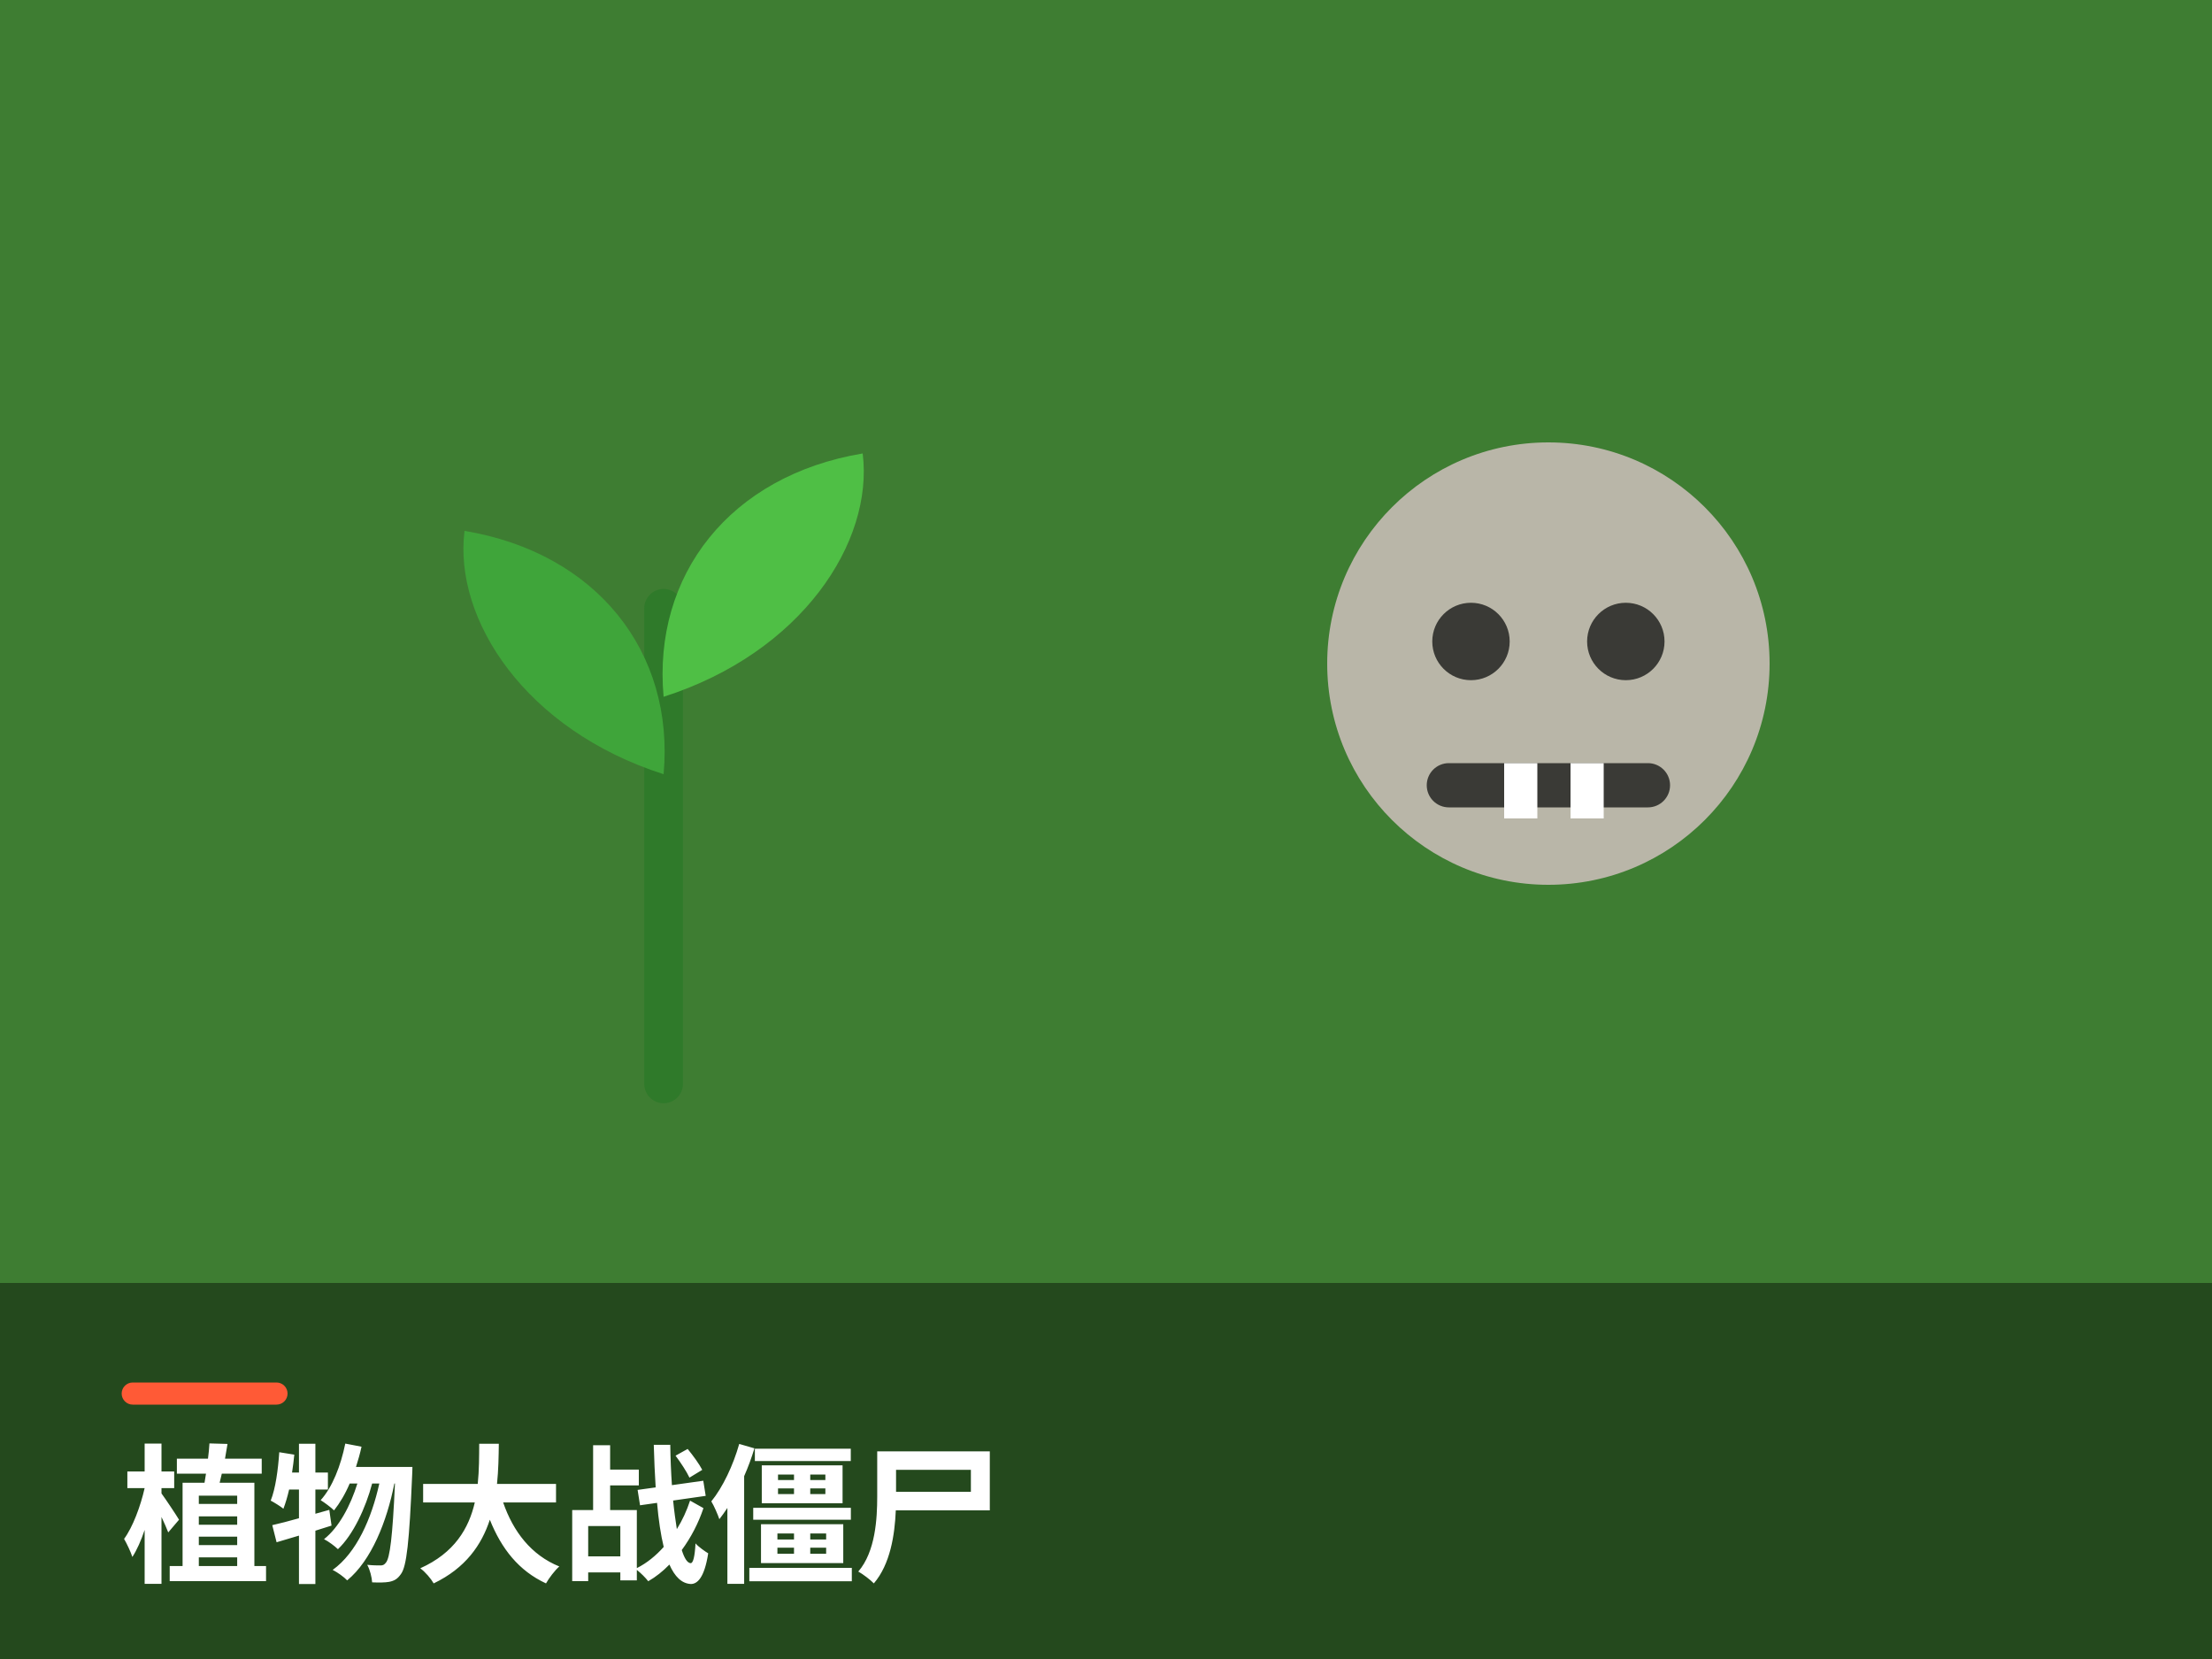
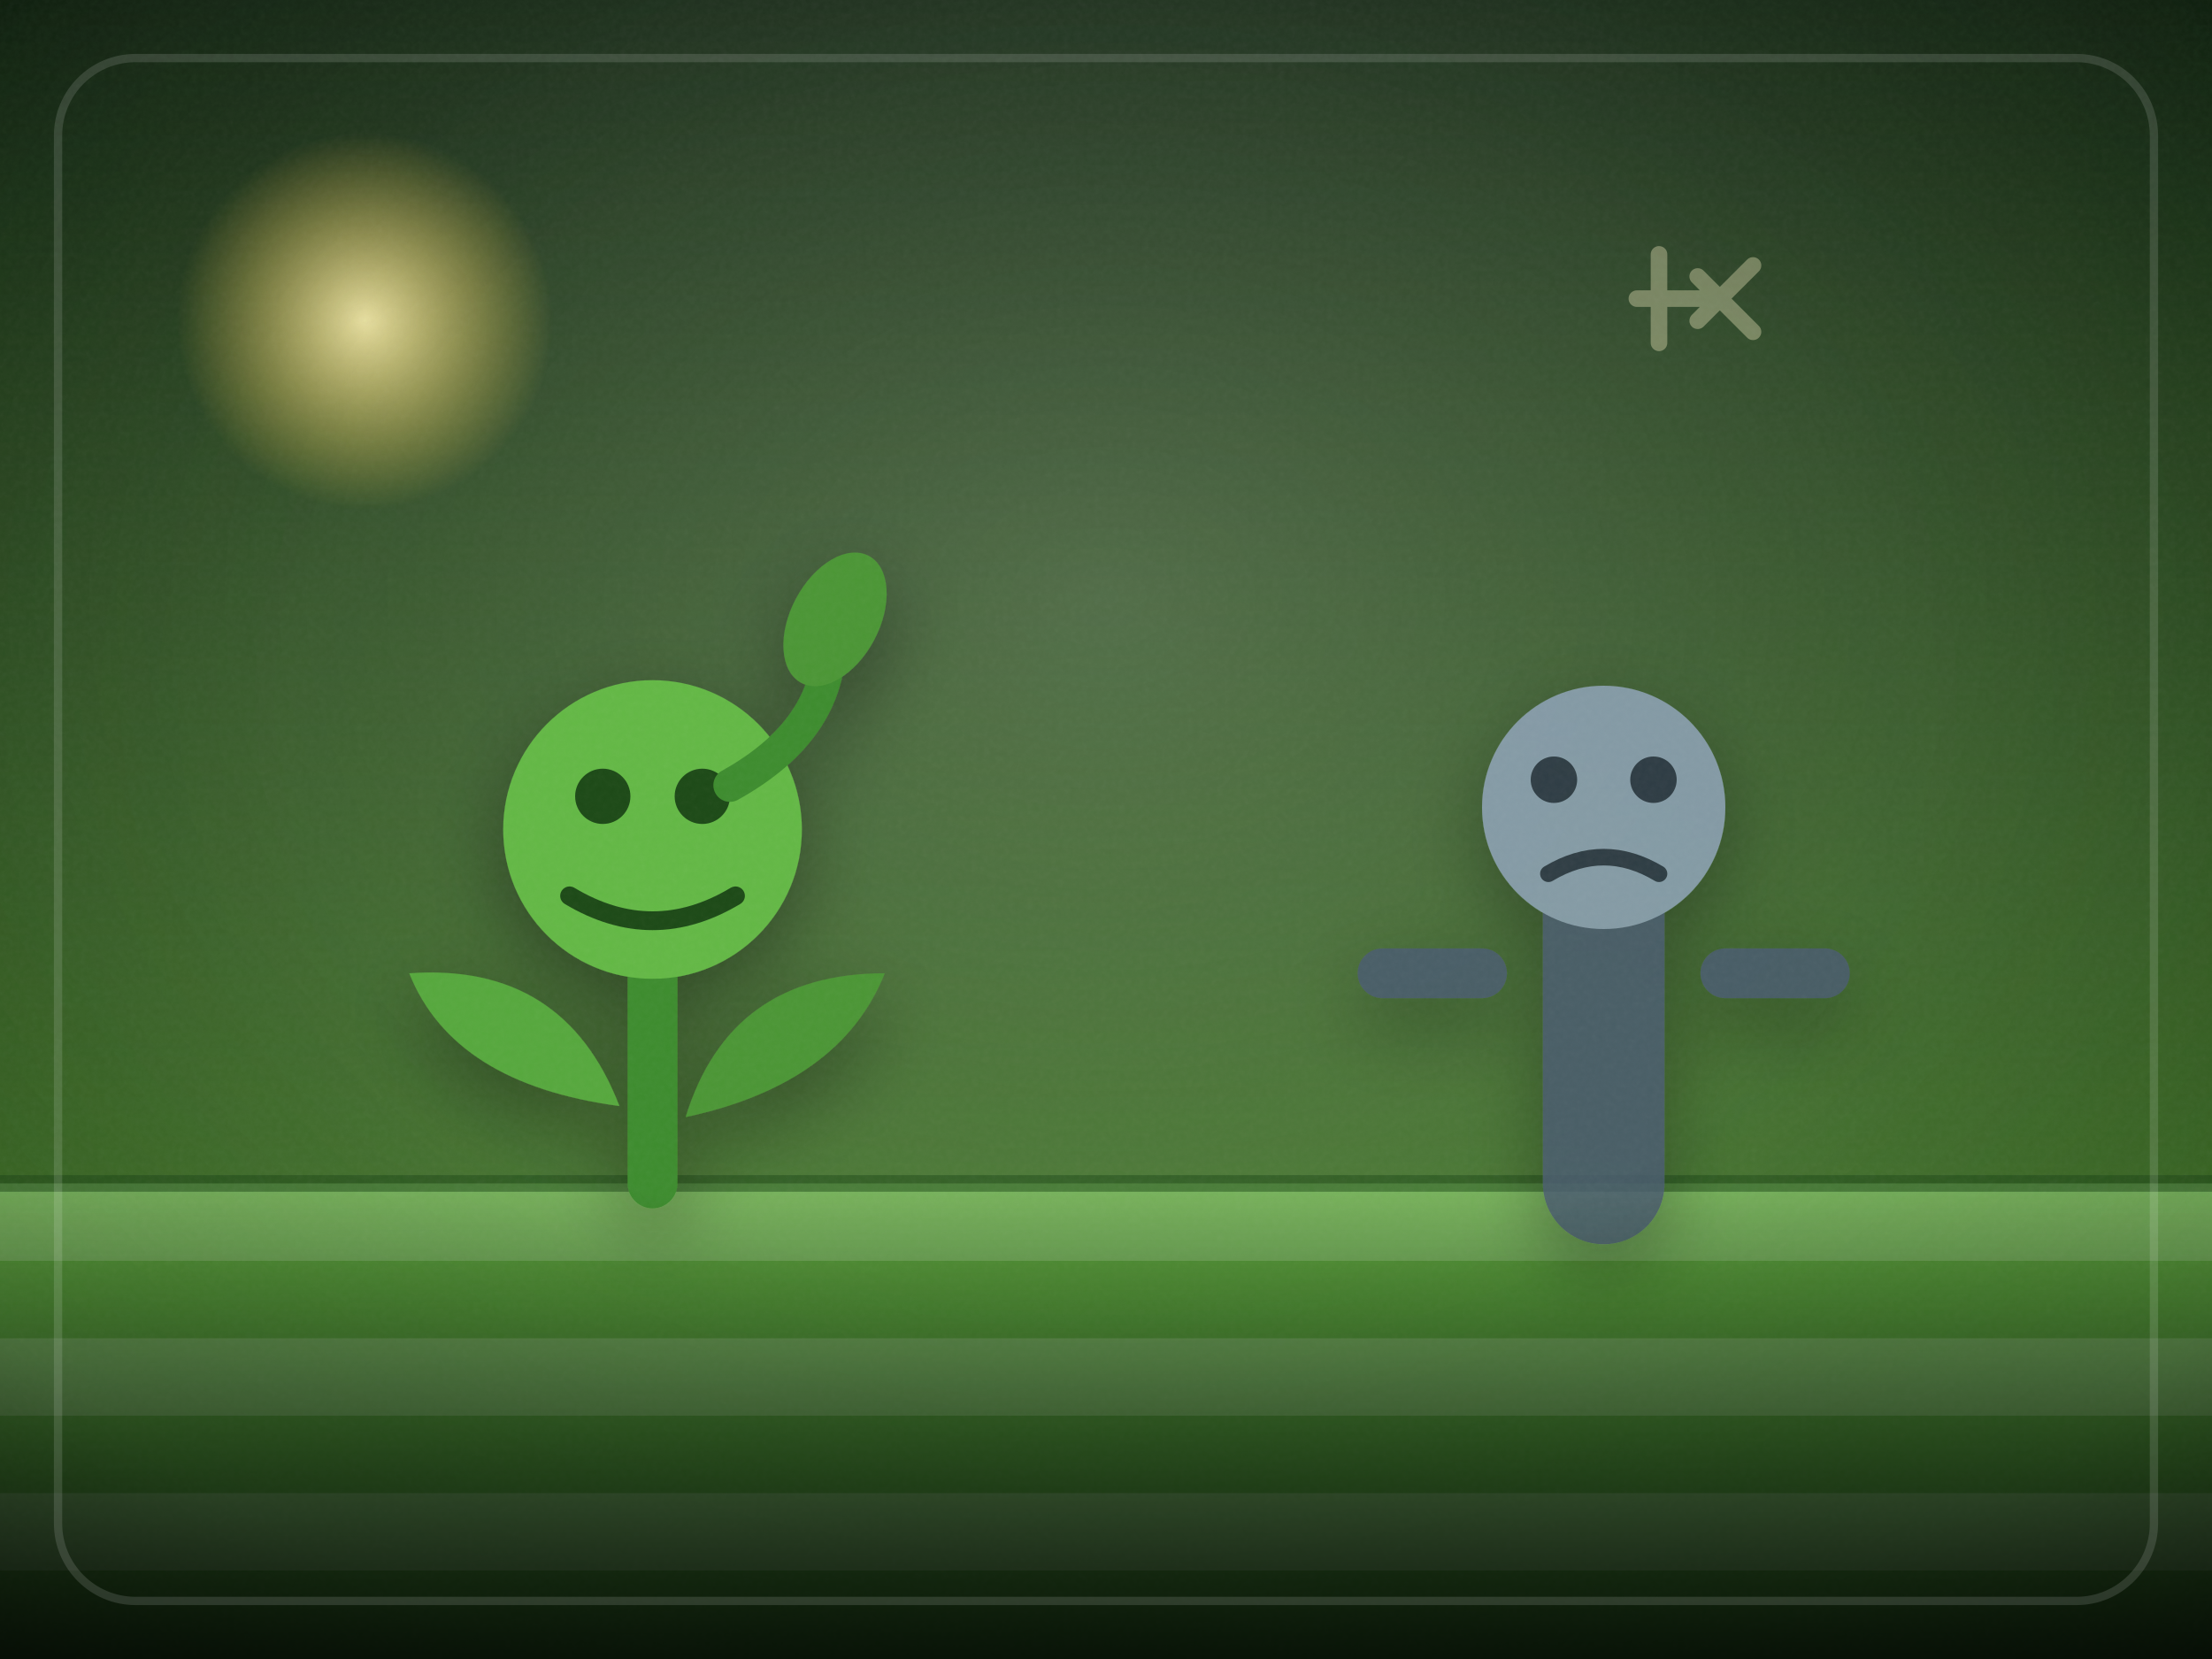
<svg xmlns="http://www.w3.org/2000/svg" viewBox="0 0 400 300" role="img" aria-label="植物大战僵尸 封面">
-   <rect width="400" height="300" fill="#3E7D32" />
-   <path d="M120 196 C120 150 120 130 120 110" stroke="#2F7A2A" stroke-width="7" fill="none" stroke-linecap="round" />
-   <path d="M120 140 C95 132 82 112 84 96 C108 100 122 118 120 140Z" fill="#3FA53A" />
-   <path d="M120 126 C145 118 158 98 156 82 C132 86 118 104 120 126Z" fill="#4FBF45" />
-   <circle cx="280" cy="120" r="40" fill="#B9B6A8" />
-   <circle cx="266" cy="116" r="7" fill="#3A3A36" />
-   <circle cx="294" cy="116" r="7" fill="#3A3A36" />
-   <rect x="258" y="138" width="44" height="8" rx="4" fill="#3A3A36" />
-   <rect x="272" y="138" width="6" height="10" fill="#fff" />
-   <rect x="284" y="138" width="6" height="10" fill="#fff" />
-   <rect x="0" y="232" width="400" height="68" fill="#000" opacity="0.42" />
-   <rect x="22" y="250" width="30" height="4" rx="2" fill="#FF5A36" />
-   <text x="22" y="284" font-family="system-ui,-apple-system,'Segoe UI','Noto Sans CJK SC','PingFang SC',sans-serif" font-size="27" font-weight="800" fill="#ffffff" letter-spacing="-0.5">植物大战僵尸</text>
+   <defs>
+     <linearGradient id="bg" x1="0" y1="0" x2="0" y2="1">
+       <stop offset="0" stop-color="#10240F" />
+       <stop offset="1" stop-color="#4E8A2E" />
+     </linearGradient>
+     <radialGradient id="gl" cx="0.5" cy="0.36" r="0.62">
+       <stop offset="0" stop-color="#fff" stop-opacity="0.2" />
+       <stop offset="1" stop-color="#fff" stop-opacity="0" />
+     </radialGradient>
+     <radialGradient id="vg" cx="0.5" cy="0.42" r="0.8">
+       <stop offset="0.45" stop-color="#000" stop-opacity="0" />
+       <stop offset="0.78" stop-color="#000" stop-opacity="0.12" />
+       <stop offset="1" stop-color="#000" stop-opacity="0.4" />
+     </radialGradient>
+     <linearGradient id="sc" x1="0" y1="0" x2="0" y2="1">
+       <stop offset="0" stop-color="#000" stop-opacity="0" />
+       <stop offset="0.45" stop-color="#000" stop-opacity="0.34" />
+       <stop offset="1" stop-color="#000" stop-opacity="0.8" />
+     </linearGradient>
+     <filter id="nz" x="0" y="0" width="100%" height="100%">
+       <feTurbulence type="fractalNoise" baseFrequency="0.9" numOctaves="3" stitchTiles="stitch" />
+       <feColorMatrix type="saturate" values="0" />
+     </filter>
+     <linearGradient id="lawn" x1="0" y1="0" x2="0" y2="1">
+       <stop offset="0" stop-color="#5EA33C" />
+       <stop offset="1" stop-color="#2F6B26" />
+     </linearGradient>
+     <filter id="sh" x="-50%" y="-50%" width="200%" height="200%">
+       <feDropShadow dx="0" dy="5" stdDeviation="7" flood-color="#000" flood-opacity="0.35" />
+     </filter>
+     <radialGradient id="sun2" cx="0.5" cy="0.5" r="0.5">
+       <stop offset="0" stop-color="#FFF3B0" stop-opacity="0.9" />
+       <stop offset="1" stop-color="#FFD24A" stop-opacity="0" />
+     </radialGradient>
+   </defs>
+   <rect width="400" height="300" fill="url(#bg)" />
+   <rect width="400" height="300" fill="url(#gl)" />
+   <circle cx="66" cy="58" r="34" fill="url(#sun2)" />
+   <g opacity="0.35" fill="#FFF6C9">
+     <path d="M300 46 l0 16 M310 54 l-14 0 M307 50 l10 10 M307 58 l10 -10" stroke="#FFF6C9" stroke-width="3" stroke-linecap="round" fill="none" />
+   </g>
+   <path d="M0 214 h400 v86 h-400 z" fill="url(#lawn)" />
+   <g opacity="0.16" fill="#fff">
+     <rect x="0" y="214" width="400" height="14" />
+     <rect x="0" y="242" width="400" height="14" />
+     <rect x="0" y="270" width="400" height="14" />
+   </g>
+   <path d="M0 214 h400" stroke="#1E4A18" stroke-width="3" opacity="0.5" />
+   <g filter="url(#sh)">
+     <path d="M118 214 v-38" stroke="#3E8C2E" stroke-width="9" stroke-linecap="round" />
+     <path d="M112 200 q-30 -4 -38 -24 q28 -2 38 24" fill="#57A83C" />
+     <path d="M124 202 q28 -6 36 -26 q-28 0 -36 26" fill="#4C9635" />
+     <circle cx="118" cy="150" r="27" fill="#63B845" />
+     <circle cx="109" cy="144" r="5" fill="#1E4A18" />
+     <circle cx="127" cy="144" r="5" fill="#1E4A18" />
+     <path d="M103 162 q15 9 30 0" stroke="#1E4A18" stroke-width="3.4" fill="none" stroke-linecap="round" />
+     <path d="M132 142 q18 -10 18 -26" stroke="#3E8C2E" stroke-width="6" fill="none" stroke-linecap="round" />
+     <ellipse cx="151" cy="112" rx="8" ry="13" fill="#4C9635" transform="rotate(28 151 112)" />
+   </g>
+   <g opacity="0.85" filter="url(#sh)">
+     <path d="M290 214 v-56" stroke="#4A5A6E" stroke-width="22" stroke-linecap="round" />
+     <circle cx="290" cy="146" r="22" fill="#8FA3B8" />
+     <circle cx="281" cy="141" r="4.2" fill="#2B3646" />
+     <circle cx="299" cy="141" r="4.2" fill="#2B3646" />
+     <path d="M280 158 q10 -6 20 0" stroke="#2B3646" stroke-width="3" fill="none" stroke-linecap="round" />
+     <path d="M268 176 h-18" stroke="#4A5A6E" stroke-width="9" stroke-linecap="round" />
+     <path d="M312 176 h18" stroke="#4A5A6E" stroke-width="9" stroke-linecap="round" />
+   </g>
+   <rect width="400" height="300" fill="url(#vg)" />
+   <rect width="400" height="300" filter="url(#nz)" opacity="0.05" style="mix-blend-mode:normal" />
+   <rect y="216" width="400" height="84" fill="url(#sc)" />
+   <rect x="10.5" y="10.5" width="379" height="279" rx="14" fill="none" stroke="#fff" stroke-opacity="0.13" stroke-width="1.5" />
</svg>
